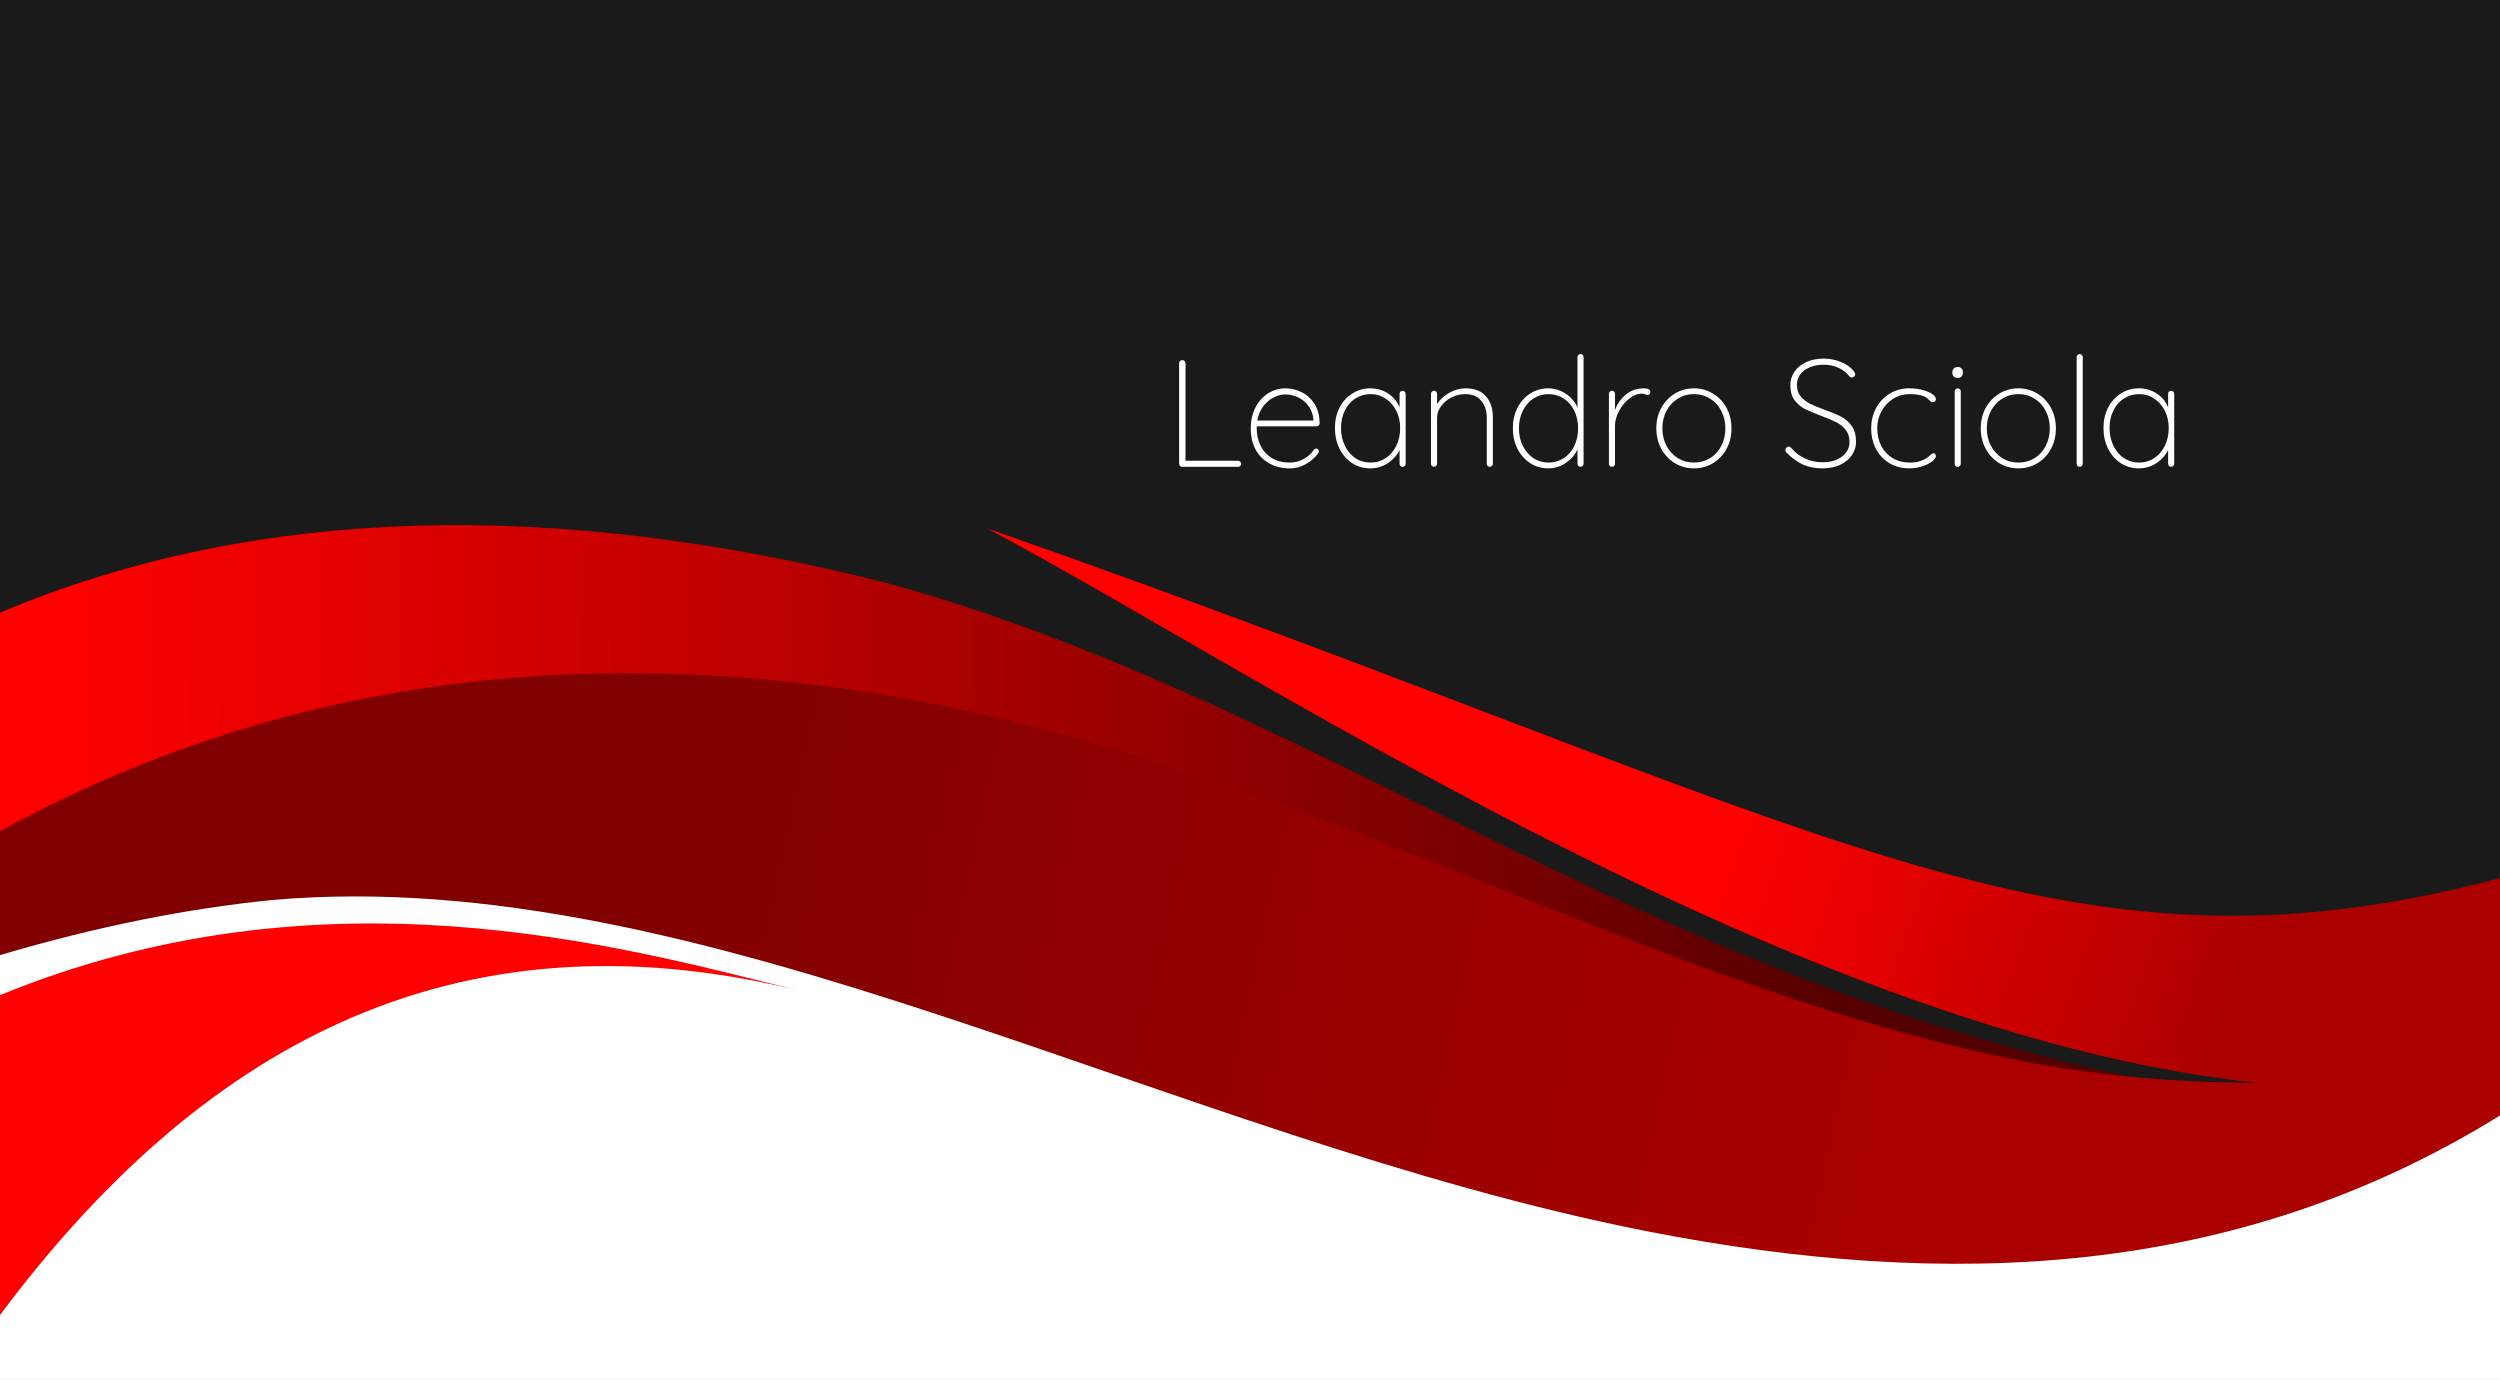
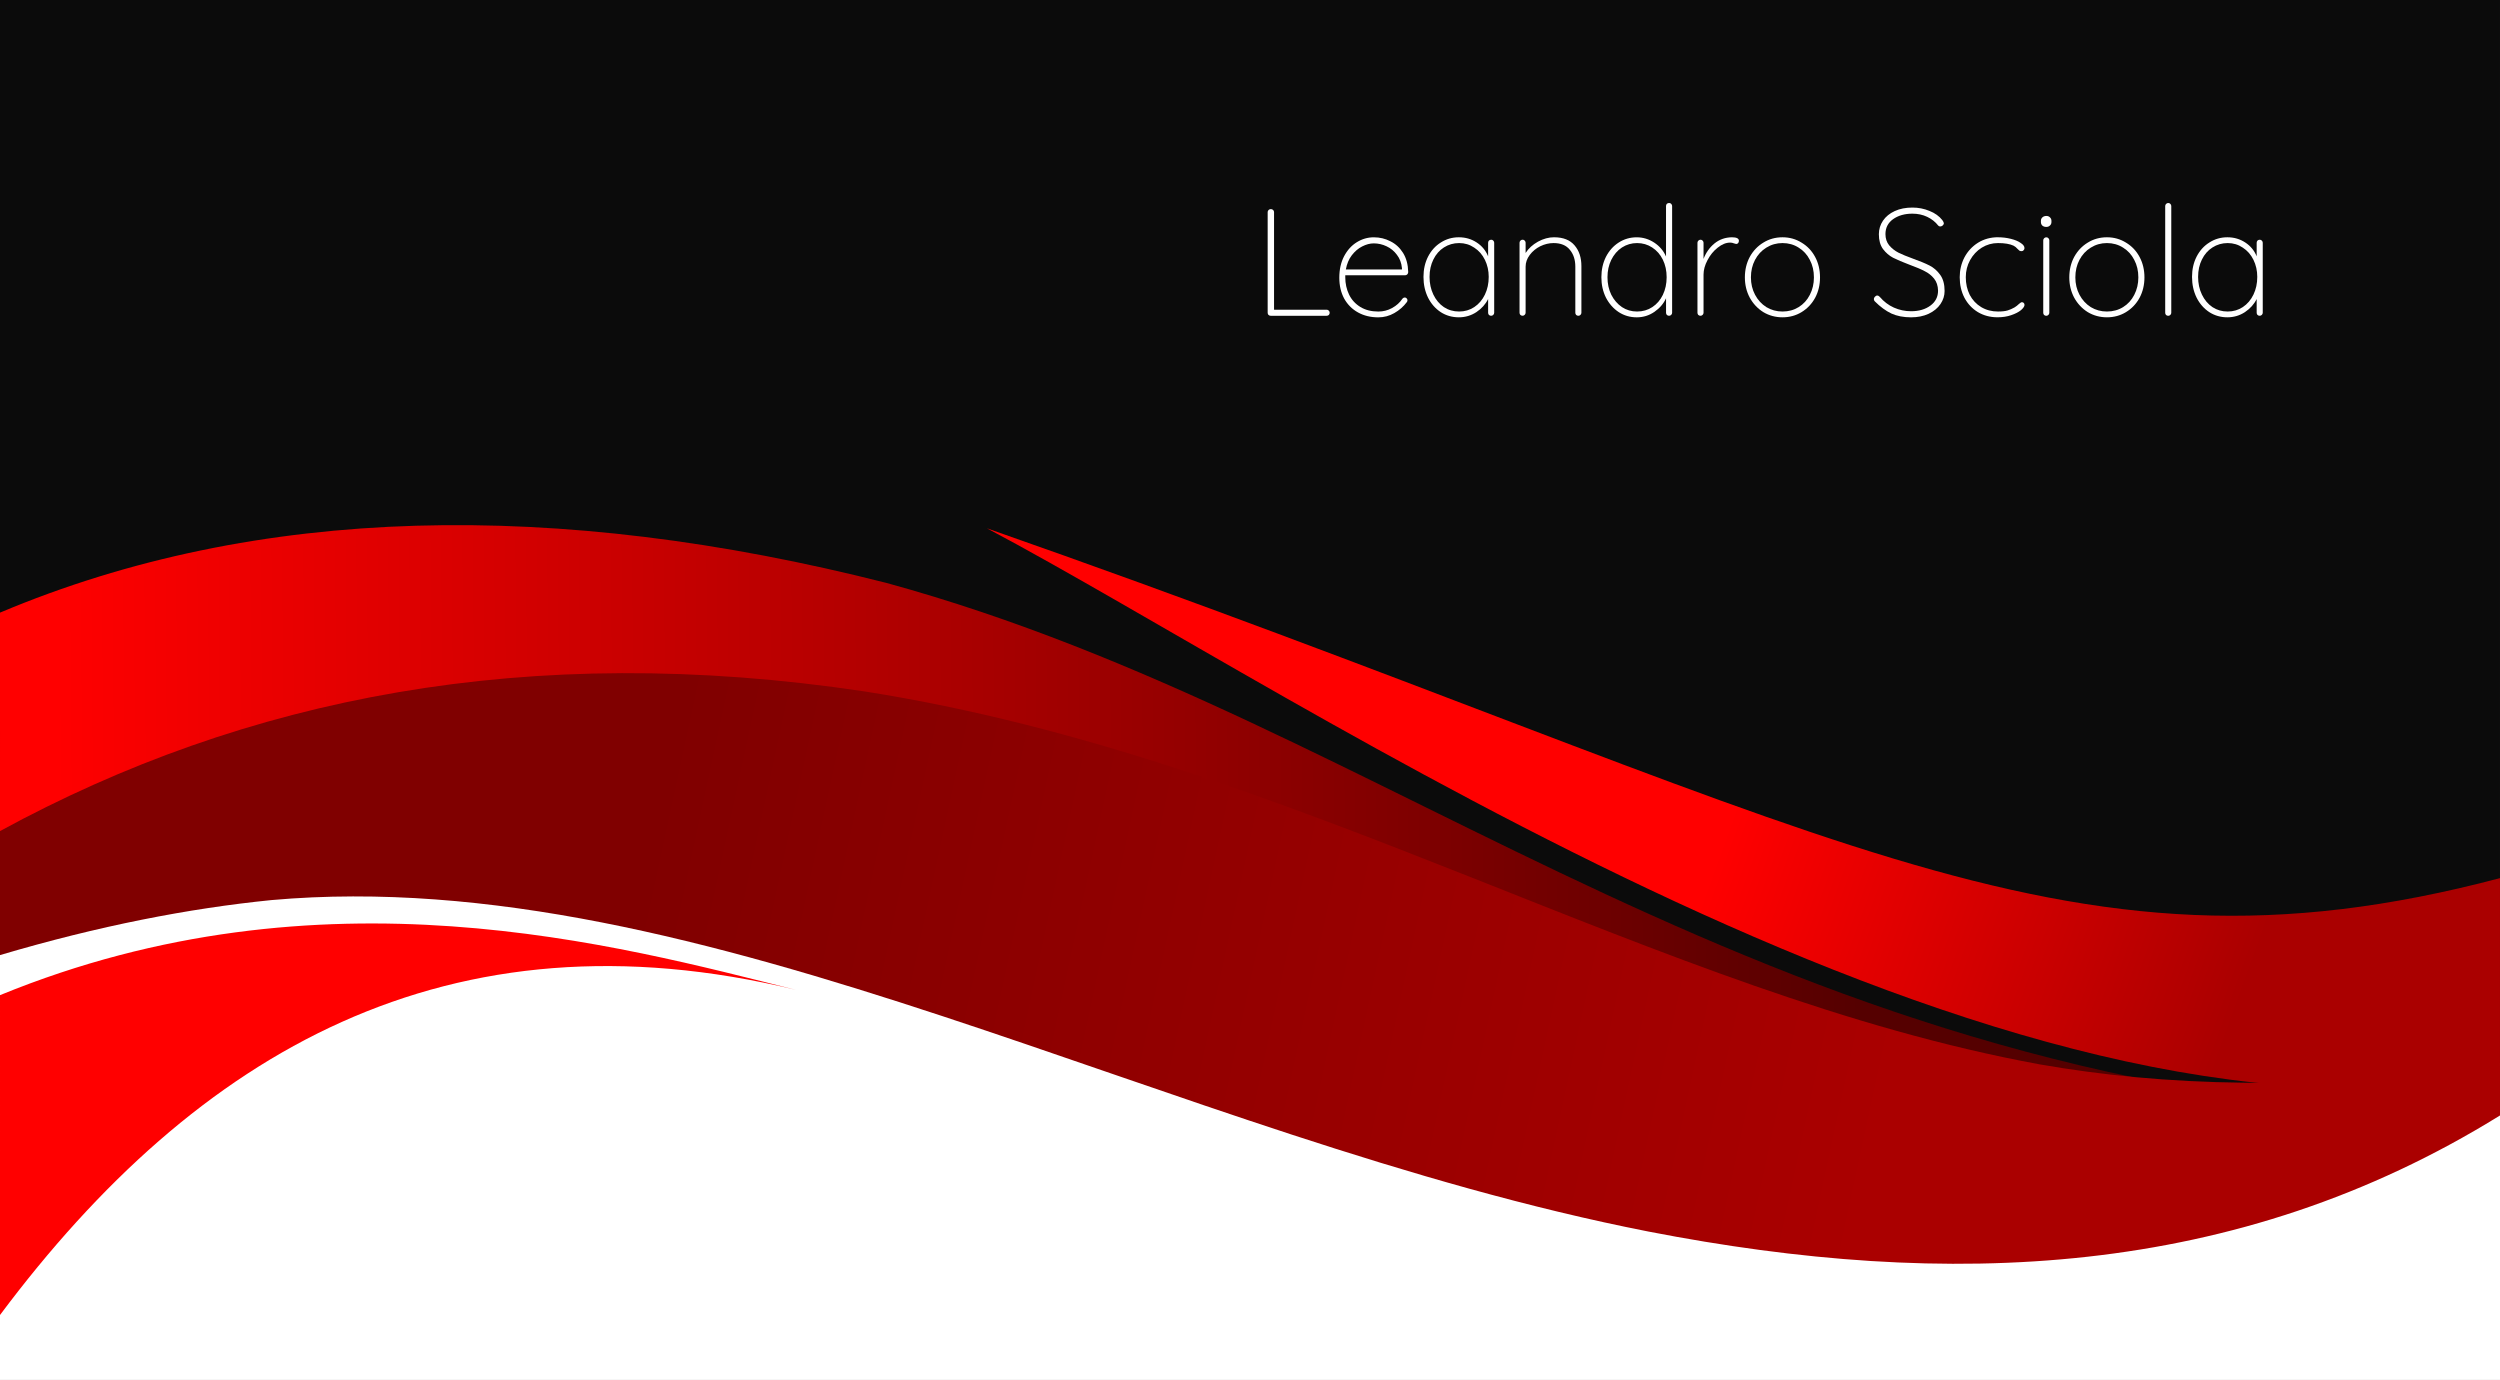
<svg xmlns="http://www.w3.org/2000/svg" xmlns:xlink="http://www.w3.org/1999/xlink" width="1920" height="1059.354" viewBox="0 0 508 280.287" version="1.1" id="svg8">
  <defs id="defs2">
    <linearGradient id="linearGradient176">
      <stop style="stop-color:#aa0000;stop-opacity:1" offset="0" id="stop172" />
      <stop style="stop-color:#800000;stop-opacity:1" offset="1" id="stop174" />
    </linearGradient>
    <linearGradient id="linearGradient160">
      <stop style="stop-color:#ff0000;stop-opacity:1;" offset="0" id="stop156" />
      <stop style="stop-color:#aa0000;stop-opacity:1" offset="1" id="stop158" />
    </linearGradient>
    <linearGradient id="linearGradient152">
      <stop style="stop-color:#ff0000;stop-opacity:1;" offset="0" id="stop148" />
      <stop style="stop-color:#550000;stop-opacity:1" offset="1" id="stop150" />
    </linearGradient>
    <linearGradient xlink:href="#linearGradient152" id="linearGradient154" x1="153.425" y1="86.551" x2="234.753" y2="85.957" gradientUnits="userSpaceOnUse" gradientTransform="matrix(4.505768,0,0,4.505768,-829.9461,-375.8203)" />
    <linearGradient xlink:href="#linearGradient160" id="linearGradient162" x1="228.168" y1="94.227" x2="251.135" y2="102.51" gradientUnits="userSpaceOnUse" gradientTransform="matrix(4.505768,0,0,4.505768,-829.9471,-375.8203)" />
    <linearGradient xlink:href="#linearGradient176" id="linearGradient178" x1="235.713" y1="106.271" x2="179.917" y2="94.242" gradientUnits="userSpaceOnUse" gradientTransform="matrix(4.505768,0,0,4.505768,-829.9461,-375.8203)" />
  </defs>
-   <g id="layer1" transform="translate(149.8079,127.8971)">
-     <g id="g59">
-       <path id="rect76" style="fill:#1a1a1a;stroke:none;stroke-width:2.394" d="M -149.808,-127.897 V 45.496 C 53.772,19.259 176.034,123.229 358.191,91.447 V -127.897 Z" />
+   <g id="layer1" transform="translate(569.8433,198.7239)">
+     <g id="g932" transform="translate(-420.0354,-70.82685)">
+       <path id="rect76" style="fill:#0b0b0b;fill-opacity:1;stroke:none;stroke-width:2.394" d="M -149.808,-127.897 V 45.496 C 53.772,19.259 176.034,123.229 358.191,91.447 V -127.897 Z" />
      <path id="path280" style="fill:#ffffff;stroke:none;stroke-width:1.977" d="M -149.808,152.39 V 34.054 C 53.772,51.96 286.957,124.097 358.191,88.082 v 64.308 z" />
      <path style="fill:url(#linearGradient154);fill-opacity:1;stroke:none;stroke-width:1.192px;stroke-linecap:butt;stroke-linejoin:miter;stroke-opacity:1" d="m -149.808,58.195 9.6e-4,-61.606 C -97.548,-25.431 -36.643,-26.47 30.317,-9.447 134.711,19.133 207.751,94.28 353.42,99.373 l -1.006,-2.29 C 295.674,124.842 237.247,133.477 177.913,115.648 82.905,86.924 -5.576,21.721 -93.799,20.731 c -16.928,0.009 -35.431,33.552 -56.009,37.464 z" id="path128" />
      <path style="fill:url(#linearGradient178);fill-opacity:1;stroke:none;stroke-width:1.192px;stroke-linecap:butt;stroke-linejoin:miter;stroke-opacity:1" d="M -149.808,66.177 V 40.977 C -100.004,13.857 -42.473,2.336 25.851,12.599 113.697,26.409 186.548,74.034 264.63,88.377 c 25.021,4.382 54.257,5.469 93.562,0.294 v 10.092 C 304.502,132.039 245.997,134.185 185.181,122.359 87.783,103.249 -6.757,47.19 -94.638,54.998 c -16.842,1.696 -35.084,5.234 -55.169,11.179 z" id="path78" />
      <path style="fill:#ff0000;stroke:none;stroke-width:1.192px;stroke-linecap:butt;stroke-linejoin:miter;stroke-opacity:1" d="m -149.808,139.313 0.001,-64.995 C -84.384,47.527 -24.382,64.174 11.924,73.243 -58.583,56.19 -109.712,85.651 -149.808,139.313 Z" id="path126" />
-       <g aria-label="Leandro Sciola" id="text144" style="font-style:normal;font-weight:normal;font-size:6.876px;line-height:1.25;font-family:sans-serif;fill:#ffffff;fill-opacity:1;stroke:none;stroke-width:0.172" transform="matrix(4.505768,0,0,4.505768,-829.9461,-375.8203)">
+       <g aria-label="Leandro Sciola" id="text144" style="font-style:normal;font-weight:normal;font-size:6.876px;line-height:1.25;font-family:sans-serif;fill:#ffffff;fill-opacity:1;stroke:none;stroke-width:0.172" transform="matrix(4.505768,0,0,4.505768,-811.9543,-406.5121)">
        <path d="m 206.784,75.802 q 0.055,0 0.096,0.041 0.041,0.041 0.041,0.096 0,0.062 -0.041,0.103 -0.041,0.034 -0.096,0.034 h -2.523 q -0.062,0 -0.103,-0.041 -0.034,-0.041 -0.034,-0.096 V 71.402 q 0,-0.055 0.041,-0.096 0.041,-0.041 0.103,-0.041 0.062,0 0.103,0.041 0.041,0.041 0.041,0.096 v 4.4 z" style="font-style:normal;font-variant:normal;font-weight:normal;font-stretch:normal;font-family:'Quicksand Light';-inkscape-font-specification:'Quicksand Light, ';fill:#ffffff;stroke-width:0.172" id="path180" />
        <path d="m 210.312,75.252 q 0.048,0 0.083,0.041 0.034,0.034 0.034,0.083 0,0.048 -0.028,0.083 -0.227,0.303 -0.564,0.495 -0.337,0.193 -0.722,0.193 -0.516,0 -0.914,-0.22 -0.399,-0.22 -0.626,-0.626 -0.22,-0.406 -0.22,-0.942 0,-0.55 0.213,-0.963 0.22,-0.419 0.578,-0.639 0.358,-0.22 0.763,-0.22 0.406,0 0.749,0.179 0.351,0.172 0.571,0.523 0.22,0.351 0.234,0.866 0,0.055 -0.041,0.103 -0.041,0.041 -0.096,0.041 h -2.702 v 0.089 q 0,0.426 0.172,0.784 0.172,0.351 0.509,0.557 0.337,0.206 0.811,0.206 0.33,0 0.619,-0.158 0.296,-0.165 0.461,-0.413 0.048,-0.062 0.117,-0.062 z m -1.403,-2.441 q -0.254,0 -0.523,0.138 -0.261,0.131 -0.468,0.399 -0.199,0.261 -0.268,0.639 h 2.53 v -0.062 q -0.034,-0.351 -0.227,-0.598 -0.186,-0.254 -0.468,-0.385 -0.275,-0.131 -0.578,-0.131 z" style="font-style:normal;font-variant:normal;font-weight:normal;font-stretch:normal;font-family:'Quicksand Light';-inkscape-font-specification:'Quicksand Light, ';fill:#ffffff;stroke-width:0.172" id="path182" />
        <path d="m 214.203,72.646 q 0.062,0 0.096,0.041 0.041,0.041 0.041,0.096 v 3.156 q 0,0.055 -0.041,0.096 -0.041,0.041 -0.096,0.041 -0.062,0 -0.103,-0.041 -0.034,-0.041 -0.034,-0.096 v -0.619 q -0.172,0.351 -0.529,0.591 -0.358,0.234 -0.791,0.234 -0.454,0 -0.818,-0.234 -0.364,-0.241 -0.571,-0.653 -0.206,-0.419 -0.206,-0.935 0,-0.509 0.206,-0.914 0.213,-0.413 0.578,-0.639 0.364,-0.234 0.811,-0.234 0.447,0 0.804,0.234 0.358,0.234 0.516,0.626 v -0.612 q 0,-0.055 0.034,-0.096 0.041,-0.041 0.103,-0.041 z m -1.444,3.238 q 0.378,0 0.681,-0.199 0.309,-0.206 0.481,-0.564 0.172,-0.358 0.172,-0.798 0,-0.419 -0.172,-0.77 -0.172,-0.351 -0.481,-0.55 -0.303,-0.206 -0.681,-0.206 -0.378,0 -0.688,0.199 -0.303,0.193 -0.474,0.543 -0.172,0.344 -0.172,0.784 0,0.44 0.172,0.798 0.172,0.358 0.474,0.564 0.303,0.199 0.688,0.199 z" style="font-style:normal;font-variant:normal;font-weight:normal;font-stretch:normal;font-family:'Quicksand Light';-inkscape-font-specification:'Quicksand Light, ';fill:#ffffff;stroke-width:0.172" id="path184" />
        <path d="m 217.043,72.536 q 0.612,0 0.921,0.364 0.309,0.358 0.309,0.935 v 2.104 q 0,0.055 -0.041,0.096 -0.041,0.041 -0.096,0.041 -0.062,0 -0.103,-0.041 -0.034,-0.041 -0.034,-0.096 v -2.076 q 0,-0.468 -0.248,-0.763 -0.241,-0.303 -0.736,-0.303 -0.303,0 -0.598,0.144 -0.289,0.144 -0.474,0.392 -0.186,0.248 -0.186,0.529 v 2.076 q 0,0.055 -0.041,0.096 -0.041,0.041 -0.096,0.041 -0.062,0 -0.103,-0.041 -0.034,-0.041 -0.034,-0.096 v -3.156 q 0,-0.055 0.041,-0.096 0.041,-0.041 0.096,-0.041 0.062,0 0.096,0.041 0.041,0.041 0.041,0.096 v 0.461 q 0.199,-0.309 0.557,-0.509 0.364,-0.199 0.729,-0.199 z" style="font-style:normal;font-variant:normal;font-weight:normal;font-stretch:normal;font-family:'Quicksand Light';-inkscape-font-specification:'Quicksand Light, ';fill:#ffffff;stroke-width:0.172" id="path186" />
        <path d="m 222.227,70.989 q 0.062,0 0.096,0.041 0.041,0.041 0.041,0.096 v 4.813 q 0,0.055 -0.041,0.096 -0.041,0.041 -0.096,0.041 -0.062,0 -0.103,-0.041 -0.034,-0.041 -0.034,-0.096 V 75.286 q -0.165,0.364 -0.523,0.612 -0.358,0.248 -0.798,0.248 -0.447,0 -0.811,-0.234 -0.364,-0.241 -0.578,-0.653 -0.206,-0.413 -0.206,-0.921 0,-0.509 0.206,-0.921 0.213,-0.413 0.578,-0.646 0.364,-0.234 0.811,-0.234 0.426,0 0.791,0.241 0.364,0.241 0.529,0.626 V 71.127 q 0,-0.055 0.034,-0.096 0.041,-0.041 0.103,-0.041 z m -1.444,4.895 q 0.385,0 0.688,-0.199 0.303,-0.199 0.474,-0.55 0.172,-0.358 0.172,-0.798 0,-0.44 -0.172,-0.791 -0.172,-0.351 -0.481,-0.55 -0.303,-0.199 -0.681,-0.199 -0.371,0 -0.681,0.199 -0.303,0.199 -0.481,0.557 -0.172,0.351 -0.172,0.784 0,0.44 0.172,0.791 0.179,0.351 0.481,0.557 0.303,0.199 0.681,0.199 z" style="font-style:normal;font-variant:normal;font-weight:normal;font-stretch:normal;font-family:'Quicksand Light';-inkscape-font-specification:'Quicksand Light, ';fill:#ffffff;stroke-width:0.172" id="path188" />
        <path d="m 225.06,72.536 q 0.316,0 0.316,0.158 0,0.062 -0.034,0.103 -0.034,0.041 -0.089,0.041 -0.021,0 -0.103,-0.028 -0.076,-0.034 -0.165,-0.034 -0.282,0 -0.564,0.227 -0.282,0.22 -0.461,0.564 -0.179,0.337 -0.179,0.653 v 1.719 q 0,0.055 -0.041,0.096 -0.041,0.041 -0.096,0.041 -0.062,0 -0.103,-0.041 -0.034,-0.041 -0.034,-0.096 v -3.156 q 0,-0.055 0.041,-0.096 0.041,-0.041 0.096,-0.041 0.062,0 0.096,0.041 0.041,0.041 0.041,0.096 v 0.729 q 0.158,-0.419 0.488,-0.694 0.337,-0.275 0.791,-0.282 z" style="font-style:normal;font-variant:normal;font-weight:normal;font-stretch:normal;font-family:'Quicksand Light';-inkscape-font-specification:'Quicksand Light, ';fill:#ffffff;stroke-width:0.172" id="path190" />
        <path d="m 229.034,74.344 q 0,0.509 -0.22,0.921 -0.22,0.406 -0.612,0.646 -0.385,0.234 -0.859,0.234 -0.474,0 -0.866,-0.234 -0.385,-0.241 -0.612,-0.653 -0.22,-0.413 -0.22,-0.914 0,-0.509 0.22,-0.921 0.227,-0.413 0.612,-0.646 0.385,-0.241 0.866,-0.241 0.474,0 0.859,0.241 0.392,0.234 0.612,0.646 0.22,0.413 0.22,0.921 z m -0.275,0 q 0,-0.44 -0.186,-0.791 -0.179,-0.351 -0.502,-0.55 -0.323,-0.206 -0.729,-0.206 -0.399,0 -0.729,0.206 -0.323,0.199 -0.509,0.55 -0.186,0.351 -0.186,0.791 0,0.433 0.186,0.784 0.186,0.351 0.509,0.557 0.33,0.199 0.729,0.199 0.406,0 0.729,-0.199 0.323,-0.199 0.502,-0.55 0.186,-0.358 0.186,-0.791 z" style="font-style:normal;font-variant:normal;font-weight:normal;font-stretch:normal;font-family:'Quicksand Light';-inkscape-font-specification:'Quicksand Light, ';fill:#ffffff;stroke-width:0.172" id="path192" />
        <path d="m 233.139,76.146 q -0.509,0 -0.887,-0.172 -0.378,-0.179 -0.749,-0.55 -0.041,-0.041 -0.041,-0.103 0,-0.055 0.048,-0.103 0.048,-0.055 0.103,-0.055 0.062,0 0.117,0.062 0.268,0.316 0.633,0.481 0.371,0.165 0.777,0.165 0.529,0 0.873,-0.254 0.344,-0.254 0.344,-0.674 -0.007,-0.33 -0.179,-0.543 -0.172,-0.213 -0.426,-0.337 -0.248,-0.131 -0.681,-0.289 -0.474,-0.179 -0.743,-0.316 -0.261,-0.138 -0.454,-0.392 -0.186,-0.254 -0.186,-0.667 0,-0.337 0.186,-0.612 0.186,-0.275 0.529,-0.433 0.344,-0.158 0.798,-0.158 0.406,0 0.77,0.151 0.364,0.144 0.578,0.413 0.069,0.096 0.069,0.144 0,0.055 -0.055,0.103 -0.048,0.041 -0.11,0.041 -0.055,0 -0.089,-0.041 -0.193,-0.248 -0.495,-0.392 -0.303,-0.144 -0.667,-0.144 -0.523,0 -0.873,0.248 -0.344,0.248 -0.344,0.674 0,0.296 0.165,0.502 0.172,0.206 0.426,0.337 0.254,0.124 0.633,0.261 0.481,0.172 0.763,0.316 0.282,0.144 0.481,0.419 0.199,0.275 0.199,0.729 0,0.316 -0.186,0.591 -0.186,0.275 -0.536,0.44 -0.344,0.158 -0.791,0.158 z" style="font-style:normal;font-variant:normal;font-weight:normal;font-stretch:normal;font-family:'Quicksand Light';-inkscape-font-specification:'Quicksand Light, ';fill:#ffffff;stroke-width:0.172" id="path194" />
        <path d="m 237.065,72.536 q 0.296,0 0.571,0.069 0.282,0.069 0.447,0.186 0.172,0.11 0.172,0.234 0,0.055 -0.041,0.096 -0.034,0.041 -0.089,0.041 -0.062,0 -0.096,-0.021 -0.028,-0.021 -0.083,-0.076 -0.089,-0.103 -0.186,-0.151 -0.248,-0.117 -0.701,-0.117 -0.392,0 -0.729,0.206 -0.33,0.206 -0.529,0.564 -0.193,0.351 -0.193,0.77 0,0.44 0.179,0.798 0.186,0.351 0.516,0.55 0.337,0.199 0.756,0.199 0.275,0 0.433,-0.048 0.158,-0.048 0.316,-0.138 0.11,-0.069 0.193,-0.151 0.034,-0.034 0.069,-0.055 0.034,-0.028 0.069,-0.028 0.055,0 0.083,0.034 0.034,0.034 0.034,0.089 0,0.096 -0.158,0.234 -0.158,0.131 -0.44,0.227 -0.275,0.096 -0.619,0.096 -0.495,0 -0.887,-0.234 -0.385,-0.234 -0.605,-0.646 -0.213,-0.413 -0.213,-0.928 0,-0.481 0.213,-0.894 0.22,-0.413 0.612,-0.66 0.399,-0.248 0.908,-0.248 z" style="font-style:normal;font-variant:normal;font-weight:normal;font-stretch:normal;font-family:'Quicksand Light';-inkscape-font-specification:'Quicksand Light, ';fill:#ffffff;stroke-width:0.172" id="path196" />
        <path d="m 239.375,75.94 q 0,0.055 -0.041,0.096 -0.041,0.041 -0.096,0.041 -0.062,0 -0.103,-0.041 -0.034,-0.041 -0.034,-0.096 v -3.266 q 0,-0.055 0.041,-0.096 0.041,-0.041 0.096,-0.041 0.062,0 0.096,0.041 0.041,0.041 0.041,0.096 z m -0.138,-3.871 q -0.11,0 -0.179,-0.062 -0.062,-0.062 -0.062,-0.158 v -0.055 q 0,-0.096 0.069,-0.158 0.069,-0.062 0.179,-0.062 0.096,0 0.158,0.062 0.069,0.062 0.069,0.158 v 0.055 q 0,0.096 -0.069,0.158 -0.062,0.062 -0.165,0.062 z" style="font-style:normal;font-variant:normal;font-weight:normal;font-stretch:normal;font-family:'Quicksand Light';-inkscape-font-specification:'Quicksand Light, ';fill:#ffffff;stroke-width:0.172" id="path198" />
        <path d="m 243.665,74.344 q 0,0.509 -0.22,0.921 -0.22,0.406 -0.612,0.646 -0.385,0.234 -0.859,0.234 -0.474,0 -0.866,-0.234 -0.385,-0.241 -0.612,-0.653 -0.22,-0.413 -0.22,-0.914 0,-0.509 0.22,-0.921 0.227,-0.413 0.612,-0.646 0.385,-0.241 0.866,-0.241 0.474,0 0.859,0.241 0.392,0.234 0.612,0.646 0.22,0.413 0.22,0.921 z m -0.275,0 q 0,-0.44 -0.186,-0.791 -0.179,-0.351 -0.502,-0.55 -0.323,-0.206 -0.729,-0.206 -0.399,0 -0.729,0.206 -0.323,0.199 -0.509,0.55 -0.186,0.351 -0.186,0.791 0,0.433 0.186,0.784 0.186,0.351 0.509,0.557 0.33,0.199 0.729,0.199 0.406,0 0.729,-0.199 0.323,-0.199 0.502,-0.55 0.186,-0.358 0.186,-0.791 z" style="font-style:normal;font-variant:normal;font-weight:normal;font-stretch:normal;font-family:'Quicksand Light';-inkscape-font-specification:'Quicksand Light, ';fill:#ffffff;stroke-width:0.172" id="path200" />
        <path d="m 244.875,75.94 q 0,0.055 -0.041,0.096 -0.041,0.041 -0.096,0.041 -0.062,0 -0.103,-0.041 -0.034,-0.041 -0.034,-0.096 v -4.813 q 0,-0.055 0.041,-0.096 0.041,-0.041 0.096,-0.041 0.062,0 0.096,0.041 0.041,0.041 0.041,0.096 z" style="font-style:normal;font-variant:normal;font-weight:normal;font-stretch:normal;font-family:'Quicksand Light';-inkscape-font-specification:'Quicksand Light, ';fill:#ffffff;stroke-width:0.172" id="path202" />
        <path d="m 248.863,72.646 q 0.062,0 0.096,0.041 0.041,0.041 0.041,0.096 v 3.156 q 0,0.055 -0.041,0.096 -0.041,0.041 -0.096,0.041 -0.062,0 -0.103,-0.041 -0.034,-0.041 -0.034,-0.096 v -0.619 q -0.172,0.351 -0.529,0.591 -0.358,0.234 -0.791,0.234 -0.454,0 -0.818,-0.234 -0.364,-0.241 -0.571,-0.653 -0.206,-0.419 -0.206,-0.935 0,-0.509 0.206,-0.914 0.213,-0.413 0.578,-0.639 0.364,-0.234 0.811,-0.234 0.447,0 0.804,0.234 0.358,0.234 0.516,0.626 v -0.612 q 0,-0.055 0.034,-0.096 0.041,-0.041 0.103,-0.041 z m -1.444,3.238 q 0.378,0 0.681,-0.199 0.309,-0.206 0.481,-0.564 0.172,-0.358 0.172,-0.798 0,-0.419 -0.172,-0.77 -0.172,-0.351 -0.481,-0.55 -0.303,-0.206 -0.681,-0.206 -0.378,0 -0.688,0.199 -0.303,0.193 -0.474,0.543 -0.172,0.344 -0.172,0.784 0,0.44 0.172,0.798 0.172,0.358 0.474,0.564 0.303,0.199 0.688,0.199 z" style="font-style:normal;font-variant:normal;font-weight:normal;font-stretch:normal;font-family:'Quicksand Light';-inkscape-font-specification:'Quicksand Light, ';fill:#ffffff;stroke-width:0.172" id="path204" />
      </g>
      <path style="fill:url(#linearGradient162);fill-opacity:1;stroke:none;stroke-width:1.192px;stroke-linecap:butt;stroke-linejoin:miter;stroke-opacity:1" d="M 358.191,50.539 V 90.241 C 258.15,111.425 113.814,12.834 50.726,-20.549 223.014,39.759 267.424,74.509 358.191,50.539 Z" id="path146" />
    </g>
  </g>
</svg>
